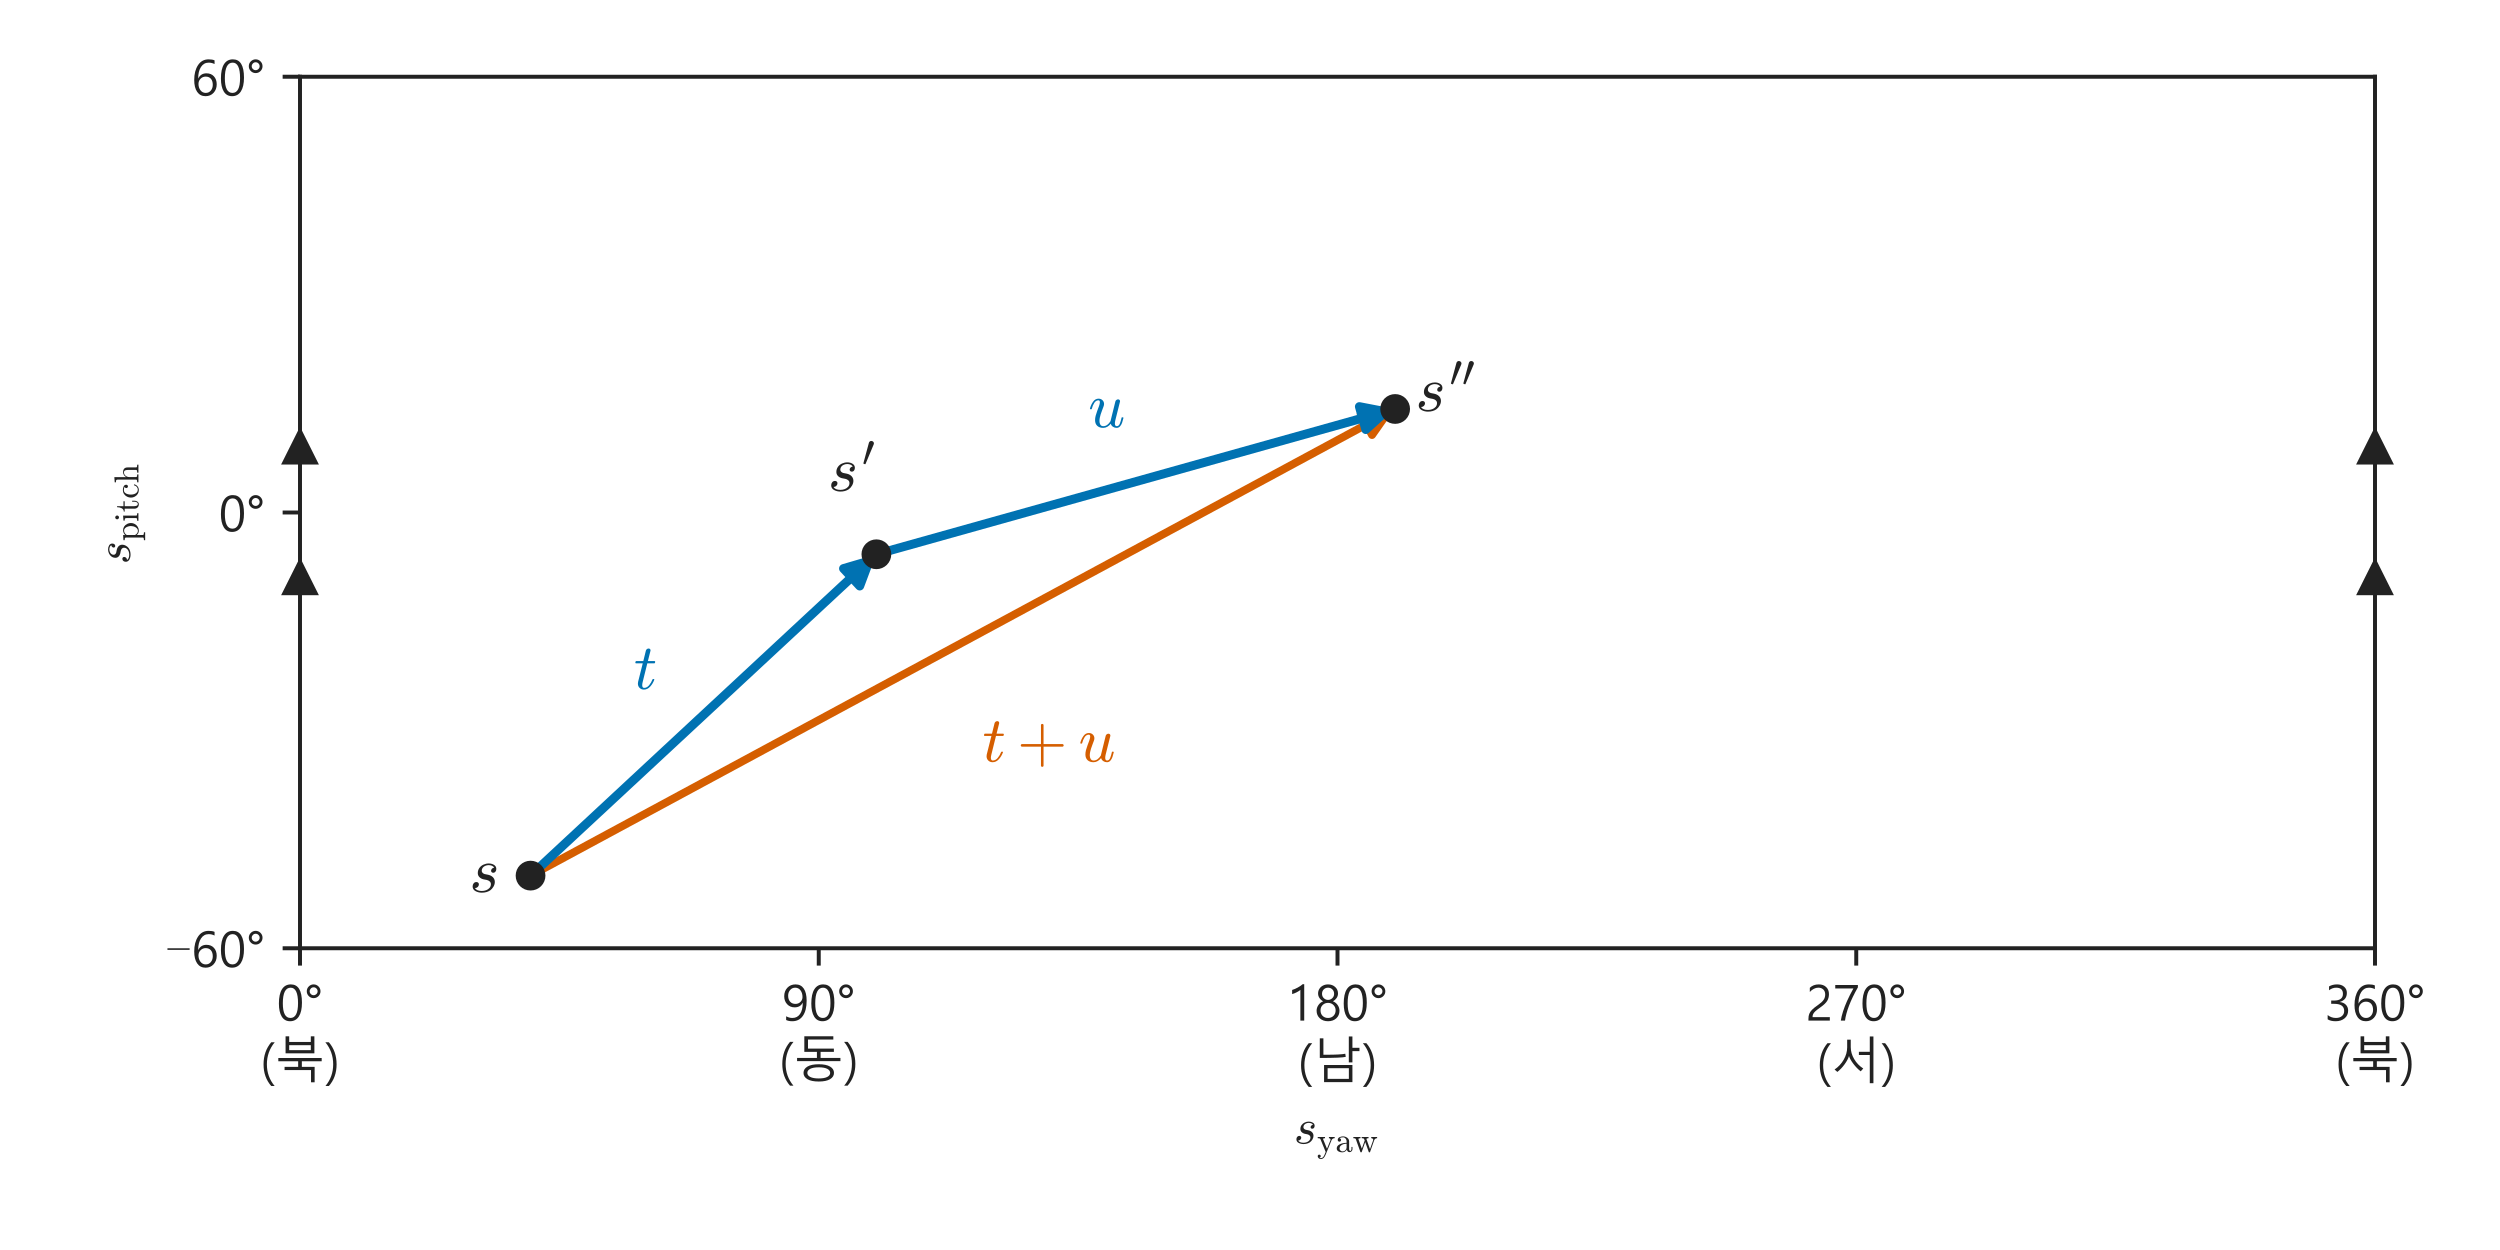
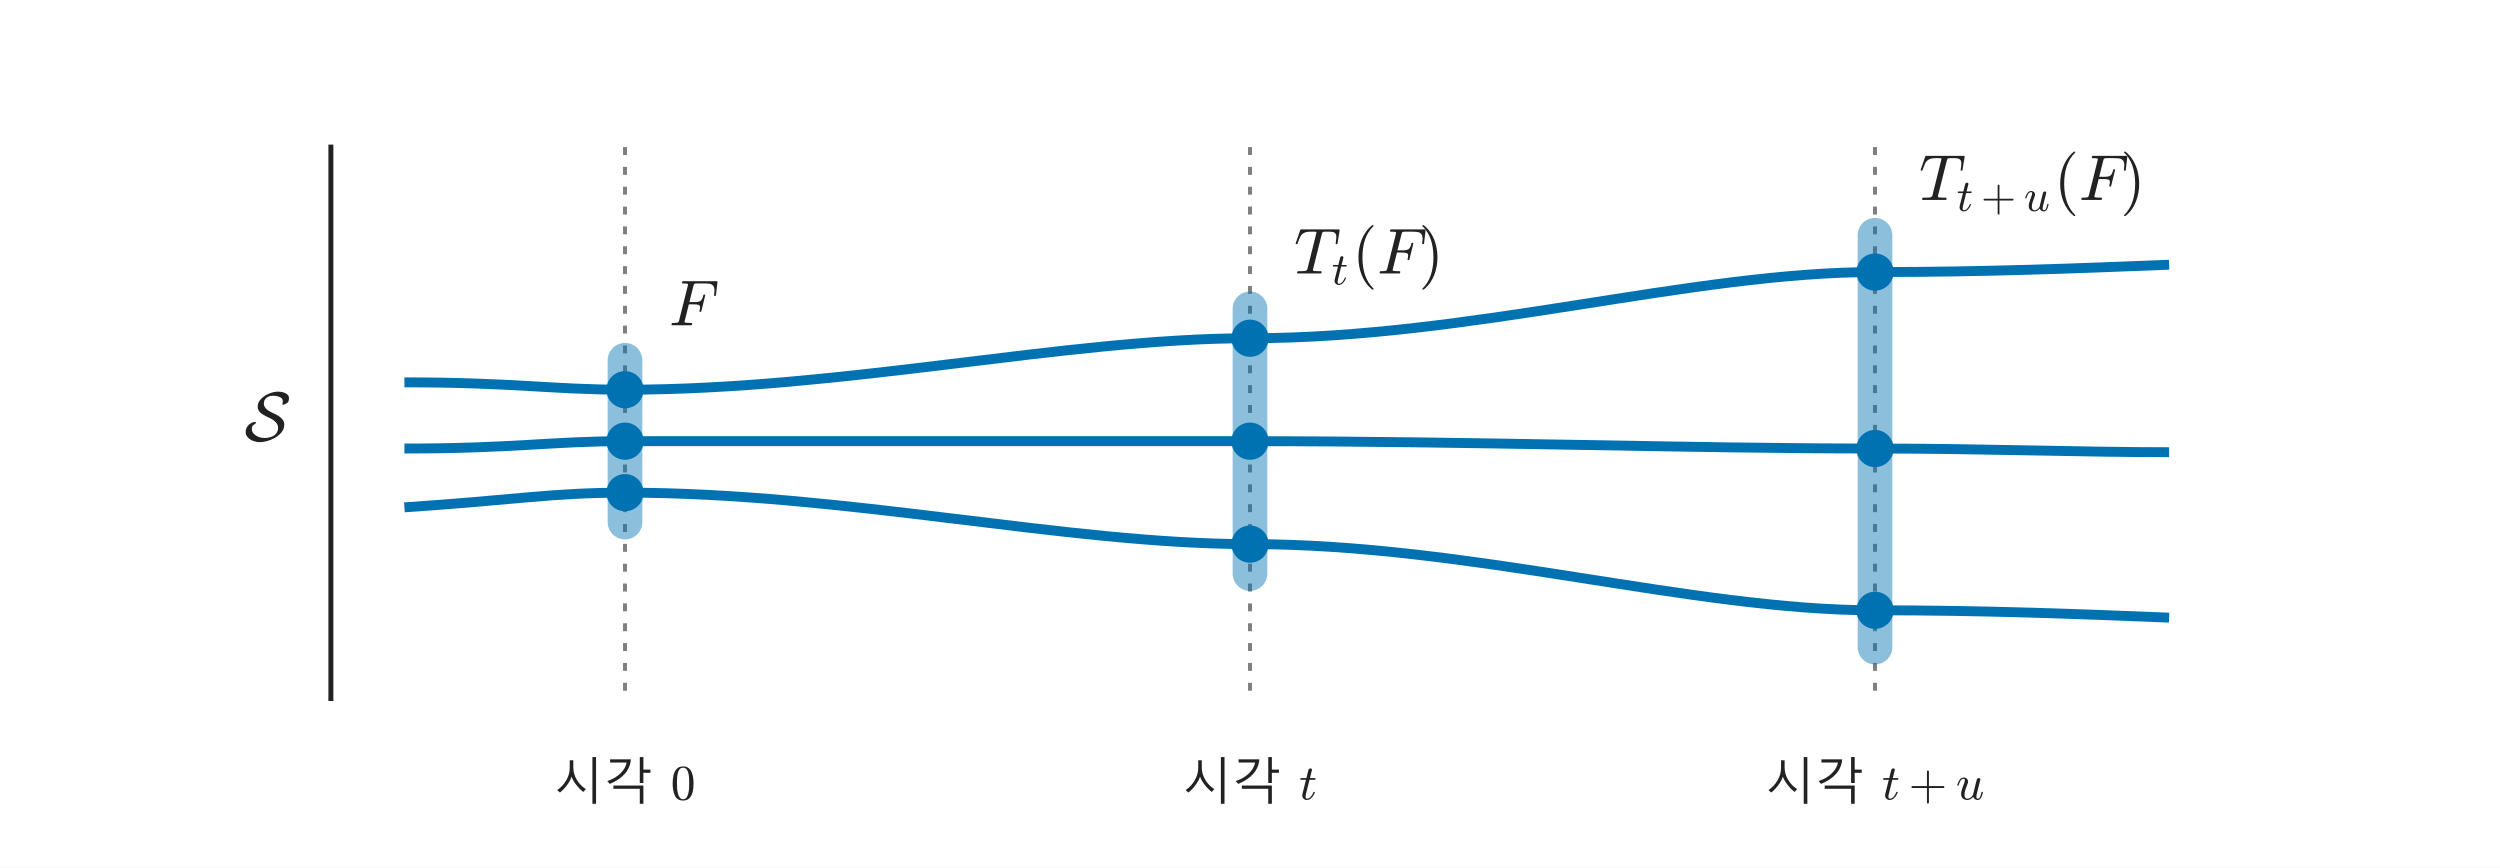
- <svg xmlns="http://www.w3.org/2000/svg" xmlns:xlink="http://www.w3.org/1999/xlink" width="504pt" height="252pt" viewBox="0 0 504 252" version="1.1">
+ <svg xmlns="http://www.w3.org/2000/svg" xmlns:xlink="http://www.w3.org/1999/xlink" width="504pt" height="174.918pt" viewBox="0 0 504 174.918" version="1.1">
  <defs>
    <style type="text/css">*{stroke-linejoin: round; stroke-linecap: butt}</style>
  </defs>
  <g id="figure_1">
    <g id="patch_1">
-       <path d="M 0 252  L 504 252  L 504 0  L 0 0  z " style="fill: #ffffff" />
+       <path d="M 0 174.918  L 504 174.918  L 504 0  L 0 0  z " style="fill: #ffffff" />
    </g>
    <g id="axes_1">
-       <g id="patch_2">
-         <path d="M 60.48 191.167  L 478.8 191.167  L 478.8 15.473  L 60.48 15.473  z " style="fill: #ffffff" />
+       <g id="line2d_1">
+         <path d="M 126 29.647  L 126 140.824  " clip-path="url(#pac37e7a772)" style="fill: none; stroke-dasharray: 1.6,2.4; stroke-dashoffset: 0; stroke: #7f7f7f; stroke-width: 0.8" />
      </g>
-       <g id="matplotlib.axis_1">
-         <g id="xtick_1">
-           <g id="line2d_1">
-             <defs>
-               <path id="md3320f91fa" d="M 0 0  L 0 3.5  " style="stroke: #222222; stroke-width: 0.8" />
-             </defs>
-             <g>
-               <use xlink:href="#md3320f91fa" x="60.48" y="191.167" style="fill: #222222; stroke: #222222; stroke-width: 0.8" />
-             </g>
-           </g>
-           <g id="text_1">
-             <g style="fill: #222222" transform="translate(55.7925 205.7594) scale(0.1 -0.1)">
-               <defs>
-                 <path id="MalgunGothic-30" d="M 278 2206  Q 278 3425 675 4050  Q 1072 4675 1819 4675  Q 3253 4675 3253 2319  Q 3253 1156 2854 539  Q 2456 -78 1716 -78  Q 1016 -78 647 520  Q 278 1119 278 2206  z M 784 2231  Q 784 344 1769 344  Q 2747 344 2747 2259  Q 2747 4250 1794 4250  Q 784 4250 784 2231  z " transform="scale(0.015625)" />
-                 <path id="MalgunGothic-b0" d="M 1234 4675  Q 1597 4675 1858 4415  Q 2119 4156 2119 3788  Q 2119 3422 1859 3162  Q 1600 2903 1234 2903  Q 872 2903 611 3161  Q 350 3419 350 3788  Q 350 4156 611 4415  Q 872 4675 1234 4675  z M 1234 3278  Q 1441 3278 1594 3428  Q 1747 3578 1747 3788  Q 1747 3997 1595 4148  Q 1444 4300 1234 4300  Q 1025 4300 875 4147  Q 725 3994 725 3788  Q 725 3578 875 3428  Q 1025 3278 1234 3278  z " transform="scale(0.015625)" />
-               </defs>
-               <use xlink:href="#MalgunGothic-30" />
-               <use xlink:href="#MalgunGothic-b0" transform="translate(55.07812 0)" />
-             </g>
-             <g style="fill: #222222" transform="translate(52.43312 217.3109) scale(0.1 -0.1)">
-               <defs>
-                 <path id="MalgunGothic-28" d="M 1438 -1044  Q 447 88 447 1753  Q 447 3431 1438 4600  L 1888 4600  Q 878 3372 878 1759  Q 878 153 1881 -1044  L 1438 -1044  z " transform="scale(0.015625)" />
-                 <path id="MalgunGothic-bd81" d="M 1338 3175  L 1338 5369  L 1806 5369  L 1806 4641  L 4594 4641  L 4594 5369  L 5056 5369  L 5056 3175  L 1338 3175  z M 4594 4225  L 1806 4225  L 1806 3584  L 4594 3584  L 4594 4225  z M 4622 -563  L 4622 1013  L 1209 1013  L 1209 1428  L 2963 1428  L 2963 2150  L 403 2150  L 403 2572  L 5997 2572  L 5997 2150  L 3438 2150  L 3438 1428  L 5088 1428  L 5088 -563  L 4622 -563  z " transform="scale(0.015625)" />
-                 <path id="MalgunGothic-29" d="M 81 -1044  Q 1081 150 1081 1759  Q 1081 3378 72 4600  L 525 4600  Q 1522 3431 1522 1753  Q 1522 88 525 -1044  L 81 -1044  z " transform="scale(0.015625)" />
-               </defs>
-               <use xlink:href="#MalgunGothic-28" />
-               <use xlink:href="#MalgunGothic-bd81" transform="translate(30.46875 0)" />
-               <use xlink:href="#MalgunGothic-29" transform="translate(130.4688 0)" />
-             </g>
-           </g>
-         </g>
-         <g id="xtick_2">
-           <g id="line2d_2">
-             <g>
-               <use xlink:href="#md3320f91fa" x="165.06" y="191.167" style="fill: #222222; stroke: #222222; stroke-width: 0.8" />
-             </g>
-           </g>
-           <g id="text_2">
-             <g style="fill: #222222" transform="translate(157.6186 205.7594) scale(0.1 -0.1)">
-               <defs>
-                 <path id="MalgunGothic-39" d="M 556 563  Q 941 344 1366 344  Q 1994 344 2347 855  Q 2700 1366 2700 2313  Q 2694 2306 2688 2313  Q 2388 1713 1653 1713  Q 1059 1713 682 2120  Q 306 2528 306 3144  Q 306 3806 711 4240  Q 1116 4675 1772 4675  Q 2466 4675 2833 4131  Q 3200 3588 3200 2578  Q 3200 1319 2717 620  Q 2234 -78 1344 -78  Q 881 -78 556 78  L 556 563  z M 813 3219  Q 813 2741 1063 2450  Q 1313 2159 1759 2159  Q 2147 2159 2406 2417  Q 2666 2675 2666 3047  Q 2666 3556 2411 3903  Q 2156 4250 1725 4250  Q 1322 4250 1067 3948  Q 813 3647 813 3219  z " transform="scale(0.015625)" />
-               </defs>
-               <use xlink:href="#MalgunGothic-39" />
-               <use xlink:href="#MalgunGothic-30" transform="translate(55.07812 0)" />
-               <use xlink:href="#MalgunGothic-b0" transform="translate(110.1562 0)" />
-             </g>
-             <g style="fill: #222222" transform="translate(157.0131 217.2341) scale(0.1 -0.1)">
-               <defs>
-                 <path id="MalgunGothic-b3d9" d="M 403 2119  L 403 2534  L 2963 2534  L 2963 3316  L 1338 3316  L 1338 5325  L 5081 5325  L 5081 4909  L 1813 4909  L 1813 3731  L 5153 3731  L 5153 3316  L 3438 3316  L 3438 2534  L 5997 2534  L 5997 2119  L 403 2119  z M 3200 -513  Q 2247 -513 1740 -211  Q 1234 91 1234 603  Q 1234 1116 1742 1416  Q 2250 1716 3200 1716  Q 4150 1716 4658 1416  Q 5166 1116 5166 603  Q 5166 91 4659 -211  Q 4153 -513 3200 -513  z M 3200 1319  Q 2478 1319 2103 1126  Q 1728 934 1728 603  Q 1728 272 2104 78  Q 2481 -116 3200 -116  Q 3919 -116 4295 78  Q 4672 272 4672 603  Q 4672 934 4295 1126  Q 3919 1319 3200 1319  z " transform="scale(0.015625)" />
-               </defs>
-               <use xlink:href="#MalgunGothic-28" />
-               <use xlink:href="#MalgunGothic-b3d9" transform="translate(30.46875 0)" />
-               <use xlink:href="#MalgunGothic-29" transform="translate(130.4688 0)" />
-             </g>
-           </g>
-         </g>
-         <g id="xtick_3">
-           <g id="line2d_3">
-             <g>
-               <use xlink:href="#md3320f91fa" x="269.64" y="191.167" style="fill: #222222; stroke: #222222; stroke-width: 0.8" />
-             </g>
-           </g>
-           <g id="text_3">
-             <g style="fill: #222222" transform="translate(259.4447 205.7594) scale(0.1 -0.1)">
-               <defs>
-                 <path id="MalgunGothic-31" d="M 2231 0  L 1734 0  L 1734 3972  Q 1591 3828 1266 3661  Q 941 3494 672 3428  L 672 3959  Q 1016 4056 1409 4275  Q 1803 4494 2031 4700  L 2231 4700  L 2231 0  z " transform="scale(0.015625)" />
-                 <path id="MalgunGothic-38" d="M 303 1281  Q 303 1669 539 2011  Q 775 2353 1153 2494  Q 856 2647 675 2915  Q 494 3184 494 3500  Q 494 3828 659 4098  Q 825 4369 1122 4522  Q 1419 4675 1778 4675  Q 2334 4675 2700 4342  Q 3066 4009 3066 3500  Q 3066 3181 2881 2914  Q 2697 2647 2413 2494  Q 2788 2350 3022 2009  Q 3256 1669 3256 1281  Q 3256 672 2843 297  Q 2431 -78 1778 -78  Q 1131 -78 717 301  Q 303 681 303 1281  z M 809 1328  Q 809 878 1081 611  Q 1353 344 1781 344  Q 2206 344 2482 619  Q 2759 894 2759 1328  Q 2759 1731 2482 2011  Q 2206 2291 1781 2291  Q 1372 2291 1090 2020  Q 809 1750 809 1328  z M 1003 3459  Q 1003 3125 1234 2900  Q 1466 2675 1781 2675  Q 2097 2675 2330 2900  Q 2563 3125 2563 3459  Q 2563 3803 2341 4026  Q 2119 4250 1781 4250  Q 1450 4250 1226 4029  Q 1003 3809 1003 3459  z " transform="scale(0.015625)" />
-               </defs>
-               <use xlink:href="#MalgunGothic-31" />
-               <use xlink:href="#MalgunGothic-38" transform="translate(55.07812 0)" />
-               <use xlink:href="#MalgunGothic-30" transform="translate(110.1562 0)" />
-               <use xlink:href="#MalgunGothic-b0" transform="translate(165.2344 0)" />
-             </g>
-             <g style="fill: #222222" transform="translate(261.5931 217.4928) scale(0.1 -0.1)">
-               <defs>
-                 <path id="MalgunGothic-b0a8" d="M 5125 3578  L 5125 2119  L 4659 2119  L 4659 5466  L 5125 5466  L 5125 4000  L 6034 4000  L 6034 3578  L 5125 3578  z M 4263 2834  Q 3741 2694 916 2694  L 916 5222  L 1381 5222  L 1381 3109  L 1794 3109  Q 3553 3109 4206 3238  L 4263 2834  z M 1466 -422  L 1466 1784  L 5125 1784  L 5125 -422  L 1466 -422  z M 4666 1369  L 1925 1369  L 1925 -6  L 4666 -6  L 4666 1369  z " transform="scale(0.015625)" />
-               </defs>
-               <use xlink:href="#MalgunGothic-28" />
-               <use xlink:href="#MalgunGothic-b0a8" transform="translate(30.46875 0)" />
-               <use xlink:href="#MalgunGothic-29" transform="translate(130.4688 0)" />
-             </g>
-           </g>
-         </g>
-         <g id="xtick_4">
-           <g id="line2d_4">
-             <g>
-               <use xlink:href="#md3320f91fa" x="374.22" y="191.167" style="fill: #222222; stroke: #222222; stroke-width: 0.8" />
-             </g>
-           </g>
-           <g id="text_4">
-             <g style="fill: #222222" transform="translate(364.0247 205.7594) scale(0.1 -0.1)">
-               <defs>
-                 <path id="MalgunGothic-32" d="M 2519 3372  Q 2519 3784 2275 4018  Q 2031 4253 1628 4253  Q 1341 4253 1053 4104  Q 766 3956 534 3697  L 534 4234  Q 981 4675 1691 4675  Q 2281 4675 2642 4334  Q 3003 3994 3003 3416  Q 3003 2919 2772 2545  Q 2541 2172 1984 1775  Q 1459 1406 1254 1215  Q 1050 1025 967 854  Q 884 684 884 450  L 3116 450  L 3116 0  L 356 0  L 356 225  Q 356 603 461 870  Q 566 1138 811 1392  Q 1056 1647 1597 2022  Q 2091 2363 2305 2670  Q 2519 2978 2519 3372  z " transform="scale(0.015625)" />
-                 <path id="MalgunGothic-37" d="M 3213 4297  Q 2478 3006 2064 1918  Q 1650 831 1550 0  L 1009 0  Q 1084 531 1290 1176  Q 1497 1822 1815 2537  Q 2134 3253 2631 4147  L 291 4147  L 291 4600  L 3213 4600  L 3213 4297  z " transform="scale(0.015625)" />
-               </defs>
-               <use xlink:href="#MalgunGothic-32" />
-               <use xlink:href="#MalgunGothic-37" transform="translate(55.07812 0)" />
-               <use xlink:href="#MalgunGothic-30" transform="translate(110.1562 0)" />
-               <use xlink:href="#MalgunGothic-b0" transform="translate(165.2344 0)" />
-             </g>
-             <g style="fill: #222222" transform="translate(366.1731 217.4928) scale(0.1 -0.1)">
-               <defs>
-                 <path id="MalgunGothic-c11c" d="M 4947 -563  L 4947 3072  L 3541 3072  L 3541 3488  L 4947 3488  L 4947 5466  L 5416 5466  L 5416 -563  L 4947 -563  z M 3775 966  Q 3269 1353 2826 1939  Q 2384 2525 2266 2950  Q 2122 2463 1694 1872  Q 1266 1281 763 891  L 403 1203  Q 1147 1703 1587 2479  Q 2028 3256 2028 4063  L 2028 5050  L 2491 5050  L 2491 4084  Q 2491 3303 2927 2556  Q 3363 1809 4103 1331  L 3775 966  z " transform="scale(0.015625)" />
-               </defs>
-               <use xlink:href="#MalgunGothic-28" />
-               <use xlink:href="#MalgunGothic-c11c" transform="translate(30.46875 0)" />
-               <use xlink:href="#MalgunGothic-29" transform="translate(130.4688 0)" />
-             </g>
-           </g>
-         </g>
-         <g id="xtick_5">
-           <g id="line2d_5">
-             <g>
-               <use xlink:href="#md3320f91fa" x="478.8" y="191.167" style="fill: #222222; stroke: #222222; stroke-width: 0.8" />
-             </g>
-           </g>
-           <g id="text_5">
-             <g style="fill: #222222" transform="translate(468.6047 205.7594) scale(0.1 -0.1)">
-               <defs>
-                 <path id="MalgunGothic-33" d="M 416 719  Q 891 344 1478 344  Q 1959 344 2254 587  Q 2550 831 2550 1247  Q 2550 2169 1253 2169  L 872 2169  L 872 2591  L 1234 2591  Q 2388 2591 2388 3453  Q 2388 4250 1509 4250  Q 1022 4250 594 3916  L 594 4413  Q 1031 4675 1634 4675  Q 2184 4675 2539 4372  Q 2894 4069 2894 3581  Q 2894 2678 1972 2409  L 1972 2400  Q 2469 2356 2764 2053  Q 3059 1750 3059 1300  Q 3059 672 2604 297  Q 2150 -78 1450 -78  Q 806 -78 416 169  L 416 719  z " transform="scale(0.015625)" />
-                 <path id="MalgunGothic-36" d="M 2981 4069  Q 2619 4250 2228 4250  Q 1591 4250 1228 3689  Q 866 3128 869 2213  L 884 2213  Q 1203 2872 1938 2872  Q 2547 2872 2903 2478  Q 3259 2084 3259 1450  Q 3259 797 2857 359  Q 2456 -78 1825 -78  Q 1116 -78 736 478  Q 356 1034 356 2019  Q 356 3181 847 3928  Q 1338 4675 2222 4675  Q 2700 4675 2981 4544  L 2981 4069  z M 906 1506  Q 906 1022 1165 683  Q 1425 344 1844 344  Q 2247 344 2498 645  Q 2750 947 2750 1388  Q 2750 1888 2509 2167  Q 2269 2447 1838 2447  Q 1444 2447 1175 2173  Q 906 1900 906 1506  z " transform="scale(0.015625)" />
-               </defs>
-               <use xlink:href="#MalgunGothic-33" />
-               <use xlink:href="#MalgunGothic-36" transform="translate(55.07812 0)" />
-               <use xlink:href="#MalgunGothic-30" transform="translate(110.1562 0)" />
-               <use xlink:href="#MalgunGothic-b0" transform="translate(165.2344 0)" />
-             </g>
-             <g style="fill: #222222" transform="translate(470.7531 217.3109) scale(0.1 -0.1)">
-               <use xlink:href="#MalgunGothic-28" />
-               <use xlink:href="#MalgunGothic-bd81" transform="translate(30.46875 0)" />
-               <use xlink:href="#MalgunGothic-29" transform="translate(130.4688 0)" />
-             </g>
-           </g>
-         </g>
-         <g id="text_6">
-           <g style="fill: #222222" transform="translate(260.84 230.6131) scale(0.1 -0.1)">
-             <defs>
-               <path id="Cmmi10-73" d="M 556 391  Q 728 97 1247 97  Q 1472 97 1675 173  Q 1878 250 2011 403  Q 2144 556 2144 775  Q 2144 941 2025 1047  Q 1906 1153 1734 1191  L 1388 1259  Q 1150 1319 997 1481  Q 844 1644 844 1875  Q 844 2159 998 2378  Q 1153 2597 1406 2712  Q 1659 2828 1931 2828  Q 2222 2828 2451 2689  Q 2681 2550 2681 2278  Q 2681 2131 2598 2018  Q 2516 1906 2369 1906  Q 2284 1906 2223 1961  Q 2163 2016 2163 2100  Q 2163 2175 2205 2245  Q 2247 2316 2317 2358  Q 2388 2400 2463 2400  Q 2406 2538 2251 2600  Q 2097 2663 1919 2663  Q 1756 2663 1593 2597  Q 1431 2531 1332 2404  Q 1234 2278 1234 2106  Q 1234 1991 1315 1903  Q 1397 1816 1516 1778  L 1888 1703  Q 2066 1666 2214 1570  Q 2363 1475 2448 1329  Q 2534 1184 2534 997  Q 2534 759 2401 528  Q 2269 297 2075 159  Q 1734 -72 1241 -72  Q 900 -72 615 84  Q 331 241 331 550  Q 331 725 432 854  Q 534 984 709 984  Q 813 984 883 921  Q 953 859 953 756  Q 953 609 843 500  Q 734 391 588 391  L 556 391  z " transform="scale(0.015625)" />
-               <path id="Cmr10-79" d="M 441 -1050  Q 563 -1147 709 -1147  Q 1113 -1147 1369 -538  L 1588 0  L 628 2350  Q 569 2469 447 2501  Q 325 2534 122 2534  L 122 2759  L 1466 2759  L 1466 2534  Q 1113 2534 1113 2381  Q 1113 2356 1119 2344  L 1831 594  L 2472 2169  Q 2491 2219 2491 2278  Q 2491 2356 2448 2414  Q 2406 2472 2339 2503  Q 2272 2534 2188 2534  L 2188 2759  L 3250 2759  L 3250 2534  Q 3053 2534 2904 2443  Q 2756 2353 2675 2175  L 1569 -538  Q 1481 -744 1364 -917  Q 1247 -1091 1078 -1202  Q 909 -1313 709 -1313  Q 475 -1313 298 -1158  Q 122 -1003 122 -775  Q 122 -656 203 -575  Q 284 -494 403 -494  Q 484 -494 548 -530  Q 613 -566 648 -628  Q 684 -691 684 -775  Q 684 -878 615 -959  Q 547 -1041 441 -1050  z " transform="scale(0.015625)" />
-               <path id="Cmr10-61" d="M 256 628  Q 256 1009 556 1248  Q 856 1488 1276 1586  Q 1697 1684 2075 1684  L 2075 1947  Q 2075 2131 1994 2304  Q 1913 2478 1759 2589  Q 1606 2700 1422 2700  Q 997 2700 775 2509  Q 897 2509 976 2417  Q 1056 2325 1056 2203  Q 1056 2075 965 1984  Q 875 1894 750 1894  Q 622 1894 531 1984  Q 441 2075 441 2203  Q 441 2541 747 2705  Q 1053 2869 1422 2869  Q 1681 2869 1943 2758  Q 2206 2647 2373 2440  Q 2541 2234 2541 1959  L 2541 519  Q 2541 394 2594 289  Q 2647 184 2759 184  Q 2866 184 2917 290  Q 2969 397 2969 519  L 2969 928  L 3156 928  L 3156 519  Q 3156 375 3081 245  Q 3006 116 2879 39  Q 2753 -38 2606 -38  Q 2419 -38 2283 107  Q 2147 253 2131 453  Q 2013 213 1781 70  Q 1550 -72 1288 -72  Q 1044 -72 808 0  Q 572 72 414 226  Q 256 381 256 628  z M 775 628  Q 775 403 940 250  Q 1106 97 1331 97  Q 1538 97 1706 200  Q 1875 303 1975 481  Q 2075 659 2075 856  L 2075 1522  Q 1784 1522 1479 1426  Q 1175 1331 975 1128  Q 775 925 775 628  z " transform="scale(0.015625)" />
-               <path id="Cmr10-77" d="M 1416 0  L 588 2328  Q 531 2469 425 2501  Q 319 2534 116 2534  L 116 2759  L 1434 2759  L 1434 2534  Q 1056 2534 1056 2375  Q 1059 2366 1061 2356  Q 1063 2347 1063 2328  L 1678 603  L 2209 2106  L 2125 2328  Q 2075 2469 1965 2501  Q 1856 2534 1656 2534  L 1656 2759  L 2919 2759  L 2919 2534  Q 2541 2534 2541 2375  Q 2541 2350 2547 2328  L 3188 525  L 3769 2156  Q 3781 2206 3781 2247  Q 3781 2381 3667 2457  Q 3553 2534 3413 2534  L 3413 2759  L 4500 2759  L 4500 2534  Q 4306 2534 4167 2432  Q 4028 2331 3963 2156  L 3200 0  Q 3178 -72 3103 -72  L 3053 -72  Q 2978 -72 2956 0  L 2309 1825  L 1663 0  Q 1631 -72 1563 -72  L 1516 -72  Q 1438 -72 1416 0  z " transform="scale(0.015625)" />
-             </defs>
-             <use xlink:href="#Cmmi10-73" transform="translate(0 0.8125)" />
-             <use xlink:href="#Cmr10-79" transform="translate(46.77734 -16.19375) scale(0.7)" />
-             <use xlink:href="#Cmr10-61" transform="translate(83.65723 -16.19375) scale(0.7)" />
-             <use xlink:href="#Cmr10-77" transform="translate(118.6572 -16.19375) scale(0.7)" />
-           </g>
+       <g id="line2d_2">
+         <path d="M 252 29.647  L 252 140.824  " clip-path="url(#pac37e7a772)" style="fill: none; stroke-dasharray: 1.6,2.4; stroke-dashoffset: 0; stroke: #7f7f7f; stroke-width: 0.8" />
+       </g>
+       <g id="line2d_3">
+         <path d="M 378 29.647  L 378 140.824  " clip-path="url(#pac37e7a772)" style="fill: none; stroke-dasharray: 1.6,2.4; stroke-dashoffset: 0; stroke: #7f7f7f; stroke-width: 0.8" />
+       </g>
+       <g id="line2d_4">
+         <path d="M 66.706 29.647  L 66.706 140.824  " clip-path="url(#pac37e7a772)" style="fill: none; stroke: #222222; stroke-linecap: square" />
+       </g>
+       <g id="line2d_5">
+         <path d="M 126 72.635  L 126 105.247  " clip-path="url(#pac37e7a772)" style="fill: none; stroke: #0072b2; stroke-opacity: 0.45; stroke-width: 7; stroke-linecap: round" />
+       </g>
+       <g id="line2d_6">
+         <path d="M 252 62.259  L 252 115.624  " clip-path="url(#pac37e7a772)" style="fill: none; stroke: #0072b2; stroke-opacity: 0.45; stroke-width: 7; stroke-linecap: round" />
+       </g>
+       <g id="line2d_7">
+         <path d="M 378 47.435  L 378 130.447  " clip-path="url(#pac37e7a772)" style="fill: none; stroke: #0072b2; stroke-opacity: 0.45; stroke-width: 7; stroke-linecap: round" />
+       </g>
+       <g id="text_1">
+         <g style="fill: #222222" transform="translate(111.7 161.2258) scale(0.1 -0.1)">
+           <defs>
+             <path id="MalgunGothic-c2dc" d="M 4947 -563  L 4947 5466  L 5416 5466  L 5416 -563  L 4947 -563  z M 3769 966  Q 3263 1353 2820 1939  Q 2378 2525 2259 2950  Q 2116 2463 1687 1872  Q 1259 1281 756 891  L 397 1203  Q 1141 1703 1581 2479  Q 2022 3256 2022 4063  L 2022 5050  L 2484 5050  L 2484 4084  Q 2484 3303 2920 2556  Q 3356 1809 4097 1331  L 3769 966  z " transform="scale(0.015625)" />
+             <path id="MalgunGothic-ac01" d="M 5125 3438  L 5125 2125  L 4659 2125  L 4659 5466  L 5125 5466  L 5125 3853  L 6034 3853  L 6034 3438  L 5125 3438  z M 3513 5178  Q 3344 3069 788 2003  L 459 2375  Q 1497 2703 2167 3365  Q 2838 4028 2963 4763  L 831 4763  L 831 5178  L 3513 5178  z M 4659 -563  L 4659 1369  L 1253 1369  L 1253 1791  L 5125 1791  L 5125 -563  L 4659 -563  z " transform="scale(0.015625)" />
+             <path id="MalgunGothic-20" transform="scale(0.015625)" />
+             <path id="Cmr10-30" d="M 1600 -141  Q 816 -141 533 504  Q 250 1150 250 2041  Q 250 2597 351 3087  Q 453 3578 754 3920  Q 1056 4263 1600 4263  Q 2022 4263 2290 4056  Q 2559 3850 2700 3523  Q 2841 3197 2892 2823  Q 2944 2450 2944 2041  Q 2944 1491 2842 1011  Q 2741 531 2444 195  Q 2147 -141 1600 -141  z M 1600 25  Q 1956 25 2131 390  Q 2306 756 2347 1200  Q 2388 1644 2388 2144  Q 2388 2625 2347 3031  Q 2306 3438 2132 3767  Q 1959 4097 1600 4097  Q 1238 4097 1063 3765  Q 888 3434 847 3029  Q 806 2625 806 2144  Q 806 1788 823 1472  Q 841 1156 916 820  Q 991 484 1158 254  Q 1325 25 1600 25  z " transform="scale(0.015625)" />
+           </defs>
+           <use xlink:href="#MalgunGothic-c2dc" transform="translate(0 0.59375)" />
+           <use xlink:href="#MalgunGothic-ac01" transform="translate(100 0.59375)" />
+           <use xlink:href="#MalgunGothic-20" transform="translate(200 0.59375)" />
+           <use xlink:href="#Cmr10-30" transform="translate(235.1562 0.59375)" />
        </g>
      </g>
-       <g id="matplotlib.axis_2">
-         <g id="ytick_1">
-           <g id="line2d_6">
-             <defs>
-               <path id="m1c9c9eac33" d="M 0 0  L -3.5 0  " style="stroke: #222222; stroke-width: 0.8" />
-             </defs>
-             <g>
-               <use xlink:href="#m1c9c9eac33" x="60.48" y="191.167" style="fill: #222222; stroke: #222222; stroke-width: 0.8" />
-             </g>
-           </g>
-           <g id="text_7">
-             <g style="fill: #222222" transform="translate(33.38781 194.9633) scale(0.1 -0.1)">
-               <defs>
-                 <path id="NotoSansKR-Thin-2212" d="M 237 2221  L 237 2426  L 3098 2426  L 3098 2221  L 237 2221  z " transform="scale(0.015625)" />
-               </defs>
-               <use xlink:href="#NotoSansKR-Thin-2212" />
-               <use xlink:href="#MalgunGothic-36" transform="translate(52.09999 0)" />
-               <use xlink:href="#MalgunGothic-30" transform="translate(107.1781 0)" />
-               <use xlink:href="#MalgunGothic-b0" transform="translate(162.2562 0)" />
-             </g>
-           </g>
-         </g>
-         <g id="ytick_2">
-           <g id="line2d_7">
-             <g>
-               <use xlink:href="#m1c9c9eac33" x="60.48" y="103.32" style="fill: #222222; stroke: #222222; stroke-width: 0.8" />
-             </g>
-           </g>
-           <g id="text_8">
-             <g style="fill: #222222" transform="translate(44.105 107.1161) scale(0.1 -0.1)">
-               <use xlink:href="#MalgunGothic-30" />
-               <use xlink:href="#MalgunGothic-b0" transform="translate(55.07812 0)" />
-             </g>
-           </g>
-         </g>
-         <g id="ytick_3">
-           <g id="line2d_8">
-             <g>
-               <use xlink:href="#m1c9c9eac33" x="60.48" y="15.473" style="fill: #222222; stroke: #222222; stroke-width: 0.8" />
-             </g>
-           </g>
-           <g id="text_9">
-             <g style="fill: #222222" transform="translate(38.59719 19.26889) scale(0.1 -0.1)">
-               <use xlink:href="#MalgunGothic-36" />
-               <use xlink:href="#MalgunGothic-30" transform="translate(55.07812 0)" />
-               <use xlink:href="#MalgunGothic-b0" transform="translate(110.1562 0)" />
-             </g>
-           </g>
-         </g>
-         <g id="text_10">
-           <g style="fill: #222222" transform="translate(26.28781 113.77) rotate(-90) scale(0.1 -0.1)">
-             <defs>
-               <path id="Cmr10-70" d="M 166 -1241  L 166 -1019  Q 384 -1019 525 -981  Q 666 -944 666 -813  L 666 2272  Q 666 2447 541 2490  Q 416 2534 166 2534  L 166 2759  L 1113 2828  L 1113 2431  Q 1288 2625 1520 2726  Q 1753 2828 2016 2828  Q 2394 2828 2697 2623  Q 3000 2419 3170 2086  Q 3341 1753 3341 1381  Q 3341 994 3152 659  Q 2963 325 2636 126  Q 2309 -72 1919 -72  Q 1453 -72 1131 306  L 1131 -813  Q 1131 -944 1273 -981  Q 1416 -1019 1631 -1019  L 1631 -1241  L 166 -1241  z M 1131 622  Q 1244 394 1444 245  Q 1644 97 1881 97  Q 2103 97 2273 215  Q 2444 334 2559 534  Q 2675 734 2729 954  Q 2784 1175 2784 1381  Q 2784 1638 2692 1936  Q 2600 2234 2411 2439  Q 2222 2644 1953 2644  Q 1694 2644 1476 2511  Q 1259 2378 1131 2150  L 1131 622  z " transform="scale(0.015625)" />
-               <path id="Cmr10-69" d="M 197 0  L 197 225  Q 416 225 556 259  Q 697 294 697 428  L 697 2175  Q 697 2422 601 2478  Q 506 2534 225 2534  L 225 2759  L 1147 2828  L 1147 428  Q 1147 294 1269 259  Q 1391 225 1594 225  L 1594 0  L 197 0  z M 469 3928  Q 469 4069 575 4175  Q 681 4281 819 4281  Q 909 4281 993 4234  Q 1078 4188 1125 4103  Q 1172 4019 1172 3928  Q 1172 3791 1065 3684  Q 959 3578 819 3578  Q 681 3578 575 3684  Q 469 3791 469 3928  z " transform="scale(0.015625)" />
-               <path id="Cmr10-74" d="M 653 769  L 653 2534  L 122 2534  L 122 2700  Q 541 2700 737 3090  Q 934 3481 934 3938  L 1119 3938  L 1119 2759  L 2022 2759  L 2022 2534  L 1119 2534  L 1119 781  Q 1119 516 1208 316  Q 1297 116 1528 116  Q 1747 116 1844 327  Q 1941 538 1941 781  L 1941 1159  L 2125 1159  L 2125 769  Q 2125 569 2051 373  Q 1978 178 1834 53  Q 1691 -72 1484 -72  Q 1100 -72 876 158  Q 653 388 653 769  z " transform="scale(0.015625)" />
-               <path id="Cmr10-63" d="M 1594 -72  Q 1206 -72 890 129  Q 575 331 394 667  Q 213 1003 213 1381  Q 213 1759 392 2106  Q 572 2453 889 2661  Q 1206 2869 1594 2869  Q 1969 2869 2276 2722  Q 2584 2575 2584 2241  Q 2584 2116 2495 2023  Q 2406 1931 2278 1931  Q 2150 1931 2061 2023  Q 1972 2116 1972 2241  Q 1972 2353 2044 2436  Q 2116 2519 2222 2541  Q 2000 2681 1600 2681  Q 1294 2681 1106 2478  Q 919 2275 844 1975  Q 769 1675 769 1381  Q 769 1072 861 783  Q 953 494 1158 305  Q 1363 116 1672 116  Q 1975 116 2187 302  Q 2400 488 2478 788  Q 2478 825 2528 825  L 2606 825  Q 2625 825 2640 808  Q 2656 791 2656 769  L 2656 750  Q 2559 372 2271 150  Q 1984 -72 1594 -72  z " transform="scale(0.015625)" />
-               <path id="Cmr10-68" d="M 191 0  L 191 225  Q 409 225 550 259  Q 691 294 691 428  L 691 3788  Q 691 3959 639 4036  Q 588 4113 491 4130  Q 394 4147 191 4147  L 191 4372  L 1141 4441  L 1141 2241  Q 1275 2506 1515 2667  Q 1756 2828 2047 2828  Q 2491 2828 2714 2615  Q 2938 2403 2938 1966  L 2938 428  Q 2938 294 3078 259  Q 3219 225 3438 225  L 3438 0  L 1972 0  L 1972 225  Q 2191 225 2331 259  Q 2472 294 2472 428  L 2472 1947  Q 2472 2259 2381 2461  Q 2291 2663 2009 2663  Q 1638 2663 1398 2366  Q 1159 2069 1159 1691  L 1159 428  Q 1159 294 1300 259  Q 1441 225 1656 225  L 1656 0  L 191 0  z " transform="scale(0.015625)" />
-             </defs>
-             <use xlink:href="#Cmmi10-73" transform="translate(0 0.8125)" />
-             <use xlink:href="#Cmr10-70" transform="translate(46.77734 -16.19375) scale(0.7)" />
-             <use xlink:href="#Cmr10-69" transform="translate(85.63965 -16.19375) scale(0.7)" />
-             <use xlink:href="#Cmr10-74" transform="translate(105.0195 -16.19375) scale(0.7)" />
-             <use xlink:href="#Cmr10-63" transform="translate(132.1924 -16.19375) scale(0.7)" />
-             <use xlink:href="#Cmr10-68" transform="translate(163.2617 -16.19375) scale(0.7)" />
-           </g>
-         </g>
-       </g>
-       <g id="patch_3">
-         <path d="M 60.48 191.167  L 60.48 15.473  " style="fill: none; stroke: #222222; stroke-width: 0.8; stroke-linejoin: miter; stroke-linecap: square" />
-       </g>
-       <g id="patch_4">
-         <path d="M 478.8 191.167  L 478.8 15.473  " style="fill: none; stroke: #222222; stroke-width: 0.8; stroke-linejoin: miter; stroke-linecap: square" />
-       </g>
-       <g id="patch_5">
-         <path d="M 60.48 191.167  L 478.8 191.167  " style="fill: none; stroke: #222222; stroke-width: 0.8; stroke-linejoin: miter; stroke-linecap: square" />
-       </g>
-       <g id="patch_6">
-         <path d="M 60.48 15.473  L 478.8 15.473  " style="fill: none; stroke: #222222; stroke-width: 0.8; stroke-linejoin: miter; stroke-linecap: square" />
-       </g>
-       <g id="patch_7">
-         <path d="M 106.96 176.526  Q 194.11 129.488 279.686 83.3  " clip-path="url(#p42d59c4be5)" style="fill: none; stroke: #d55e00; stroke-width: 1.6; stroke-linecap: round" />
-         <path d="M 274.322 83.468  L 279.686 83.3  L 276.602 87.692  z " clip-path="url(#p42d59c4be5)" style="fill: #d55e00; stroke: #d55e00; stroke-width: 1.6; stroke-linecap: round" />
-       </g>
-       <g id="text_11">
-         <g style="fill: #222222" transform="translate(94.609 179.9243) scale(0.13 -0.13)">
-           <use xlink:href="#Cmmi10-73" transform="translate(0 0.8125)" />
-         </g>
-       </g>
-       <g id="text_12">
-         <g style="fill: #222222" transform="translate(166.897 99.03394) scale(0.13 -0.13)">
-           <defs>
-             <path id="Cmsy10-30" d="M 225 347  Q 184 359 184 409  L 966 3316  Q 1003 3434 1093 3506  Q 1184 3578 1300 3578  Q 1450 3578 1564 3479  Q 1678 3381 1678 3231  Q 1678 3166 1644 3084  L 488 319  Q 466 275 428 275  Q 394 275 320 306  Q 247 338 225 347  z " transform="scale(0.015625)" />
-           </defs>
-           <use xlink:href="#Cmmi10-73" transform="translate(0 0.601562)" />
-           <use xlink:href="#Cmsy10-30" transform="translate(53.08062 38.86563) scale(0.7)" />
-         </g>
-       </g>
-       <g id="text_13">
-         <g style="fill: #222222" transform="translate(285.348 82.9204) scale(0.13 -0.13)">
-           <use xlink:href="#Cmmi10-73" transform="translate(0 0.601562)" />
-           <use xlink:href="#Cmsy10-30" transform="translate(53.08062 38.86563) scale(0.7)" />
-           <use xlink:href="#Cmsy10-30" transform="translate(72.32379 38.86563) scale(0.7)" />
-         </g>
-       </g>
-       <g id="text_14">
-         <g style="fill: #0072b2" transform="translate(127.795 138.9289) scale(0.13 -0.13)">
+       <g id="text_2">
+         <g style="fill: #222222" transform="translate(238.4 161.2258) scale(0.1 -0.1)">
          <defs>
            <path id="Cmmi10-74" d="M 397 519  Q 397 613 416 697  L 878 2534  L 206 2534  Q 141 2534 141 2619  Q 166 2759 225 2759  L 934 2759  L 1191 3803  Q 1216 3888 1291 3947  Q 1366 4006 1459 4006  Q 1541 4006 1595 3957  Q 1650 3909 1650 3828  Q 1650 3809 1648 3798  Q 1647 3788 1644 3775  L 1388 2759  L 2047 2759  Q 2113 2759 2113 2675  Q 2109 2659 2100 2621  Q 2091 2584 2075 2559  Q 2059 2534 2028 2534  L 1331 2534  L 872 684  Q 825 503 825 372  Q 825 97 1013 97  Q 1294 97 1511 361  Q 1728 625 1844 941  Q 1869 978 1894 978  L 1972 978  Q 1997 978 2012 961  Q 2028 944 2028 922  Q 2028 909 2022 903  Q 1881 516 1612 222  Q 1344 -72 997 -72  Q 744 -72 570 93  Q 397 259 397 519  z " transform="scale(0.015625)" />
          </defs>
-           <use xlink:href="#Cmmi10-74" transform="translate(0 0.40625)" />
+           <use xlink:href="#MalgunGothic-c2dc" transform="translate(0 0.59375)" />
+           <use xlink:href="#MalgunGothic-ac01" transform="translate(100 0.59375)" />
+           <use xlink:href="#MalgunGothic-20" transform="translate(200 0.59375)" />
+           <use xlink:href="#Cmmi10-74" transform="translate(235.1562 0.59375)" />
        </g>
      </g>
-       <g id="text_15">
-         <g style="fill: #0072b2" transform="translate(219.39 86.2206) scale(0.13 -0.13)">
+       <g id="text_3">
+         <g style="fill: #222222" transform="translate(355.9 161.2258) scale(0.1 -0.1)">
          <defs>
+             <path id="Cmr10-2b" d="M 481 1472  Q 428 1472 393 1512  Q 359 1553 359 1600  Q 359 1647 393 1687  Q 428 1728 481 1728  L 2363 1728  L 2363 3616  Q 2363 3666 2400 3698  Q 2438 3731 2491 3731  Q 2538 3731 2578 3698  Q 2619 3666 2619 3616  L 2619 1728  L 4500 1728  Q 4547 1728 4581 1687  Q 4616 1647 4616 1600  Q 4616 1553 4581 1512  Q 4547 1472 4500 1472  L 2619 1472  L 2619 -416  Q 2619 -466 2578 -498  Q 2538 -531 2491 -531  Q 2438 -531 2400 -498  Q 2363 -466 2363 -416  L 2363 1472  L 481 1472  z " transform="scale(0.015625)" />
            <path id="Cmmi10-75" d="M 678 697  Q 678 906 734 1126  Q 791 1347 892 1617  Q 994 1888 1069 2088  Q 1153 2322 1153 2472  Q 1153 2663 1013 2663  Q 759 2663 595 2402  Q 431 2141 353 1819  Q 341 1778 300 1778  L 225 1778  Q 172 1778 172 1838  L 172 1856  Q 275 2238 487 2533  Q 700 2828 1025 2828  Q 1253 2828 1411 2678  Q 1569 2528 1569 2297  Q 1569 2178 1516 2047  Q 1488 1969 1388 1706  Q 1288 1444 1234 1272  Q 1181 1100 1147 934  Q 1113 769 1113 603  Q 1113 391 1203 244  Q 1294 97 1497 97  Q 1906 97 2216 603  Q 2222 628 2226 651  Q 2231 675 2234 697  L 2694 2553  Q 2716 2638 2794 2698  Q 2872 2759 2963 2759  Q 3041 2759 3098 2709  Q 3156 2659 3156 2578  Q 3156 2541 3150 2528  L 2688 684  Q 2644 494 2644 372  Q 2644 97 2828 97  Q 3034 97 3136 351  Q 3238 606 3309 941  Q 3322 978 3359 978  L 3438 978  Q 3463 978 3478 956  Q 3494 934 3494 916  Q 3425 641 3361 444  Q 3297 247 3159 87  Q 3022 -72 2816 -72  Q 2613 -72 2452 39  Q 2291 150 2234 341  Q 2088 153 1894 40  Q 1700 -72 1484 -72  Q 1116 -72 897 129  Q 678 331 678 697  z " transform="scale(0.015625)" />
          </defs>
-           <use xlink:href="#Cmmi10-75" transform="translate(0 0.8125)" />
+           <use xlink:href="#MalgunGothic-c2dc" transform="translate(0 0.59375)" />
+           <use xlink:href="#MalgunGothic-ac01" transform="translate(100 0.59375)" />
+           <use xlink:href="#MalgunGothic-20" transform="translate(200 0.59375)" />
+           <use xlink:href="#Cmmi10-74" transform="translate(235.1562 0.59375)" />
+           <use xlink:href="#Cmr10-2b" transform="translate(288.7988 0.59375)" />
+           <use xlink:href="#Cmmi10-75" transform="translate(384.043 0.59375)" />
        </g>
      </g>
-       <g id="text_16">
-         <g style="fill: #d55e00" transform="translate(198.085 153.5701) scale(0.13 -0.13)">
+       <g id="patch_2">
+         <path d="M 81.529 77.082  C 103.765 77.082 111.176 78.565 126 78.565  C 170.471 78.565 214.941 68.188 252 68.188  C 296.471 68.188 340.941 54.847 378 54.847  C 400.235 54.847 418.765 54.106 437.294 53.365  " clip-path="url(#pac37e7a772)" style="fill: none; stroke: #0072b2; stroke-width: 2; stroke-linejoin: miter" />
+       </g>
+       <g id="patch_3">
+         <path d="M 81.529 90.424  C 103.765 90.424 111.176 88.941 126 88.941  C 170.471 88.941 214.941 88.941 252 88.941  C 296.471 88.941 340.941 90.424 378 90.424  C 400.235 90.424 418.765 91.165 437.294 91.165  " clip-path="url(#pac37e7a772)" style="fill: none; stroke: #0072b2; stroke-width: 2; stroke-linejoin: miter" />
+       </g>
+       <g id="patch_4">
+         <path d="M 81.529 102.282  C 103.765 100.8 111.176 99.318 126 99.318  C 170.471 99.318 214.941 109.694 252 109.694  C 296.471 109.694 340.941 123.035 378 123.035  C 400.235 123.035 418.765 123.776 437.294 124.518  " clip-path="url(#pac37e7a772)" style="fill: none; stroke: #0072b2; stroke-width: 2; stroke-linejoin: miter" />
+       </g>
+       <g id="text_4">
+         <g style="fill: #222222" transform="translate(49.27177 88.89498) scale(0.14 -0.14)">
          <defs>
-             <path id="Cmr10-2b" d="M 481 1472  Q 428 1472 393 1512  Q 359 1553 359 1600  Q 359 1647 393 1687  Q 428 1728 481 1728  L 2363 1728  L 2363 3616  Q 2363 3666 2400 3698  Q 2438 3731 2491 3731  Q 2538 3731 2578 3698  Q 2619 3666 2619 3616  L 2619 1728  L 4500 1728  Q 4547 1728 4581 1687  Q 4616 1647 4616 1600  Q 4616 1553 4581 1512  Q 4547 1472 4500 1472  L 2619 1472  L 2619 -416  Q 2619 -466 2578 -498  Q 2538 -531 2491 -531  Q 2438 -531 2400 -498  Q 2363 -466 2363 -416  L 2363 1472  L 481 1472  z " transform="scale(0.015625)" />
+             <path id="Cmsy10-53" d="M 116 794  Q 116 1163 397 1453  Q 519 1566 678 1644  Q 838 1722 984 1722  L 1025 1722  Q 1069 1700 1069 1672  Q 1069 1638 1047 1608  Q 1025 1578 1003 1559  Q 981 1541 934 1503  Q 894 1472 845 1445  Q 797 1419 778 1401  Q 759 1384 738 1338  Q 684 1206 684 1069  Q 684 816 867 627  Q 1050 438 1320 338  Q 1591 238 1844 238  Q 2169 238 2455 338  Q 2741 438 2922 647  Q 3103 856 3103 1184  Q 3103 1384 3008 1543  Q 2913 1703 2750 1828  Q 2588 1953 2431 2033  Q 2275 2113 2059 2209  Q 1688 2381 1455 2598  Q 1222 2816 1222 3128  Q 1222 3513 1525 3831  Q 1828 4150 2272 4331  Q 2716 4513 3072 4513  L 3109 4513  Q 3325 4513 3558 4455  Q 3791 4397 3950 4259  Q 4109 4122 4109 3897  Q 4109 3628 3975 3494  Q 3750 3325 3578 3309  L 3541 3309  Q 3494 3331 3494 3366  Q 3506 3422 3514 3447  Q 3522 3472 3531 3522  Q 3541 3572 3541 3616  Q 3541 3897 3258 4015  Q 2975 4134 2644 4134  Q 2278 4134 2034 3943  Q 1791 3753 1791 3413  Q 1791 2931 2541 2584  Q 2853 2447 3093 2308  Q 3334 2169 3504 1959  Q 3675 1750 3675 1466  Q 3675 1003 3306 634  Q 2938 266 2400 62  Q 1863 -141 1416 -141  L 1381 -141  Q 1113 -141 813 -28  Q 513 84 314 296  Q 116 509 116 794  z " transform="scale(0.015625)" />
          </defs>
-           <use xlink:href="#Cmmi10-74" transform="translate(0 0.40625)" />
-           <use xlink:href="#Cmr10-2b" transform="translate(53.64258 0.40625)" />
-           <use xlink:href="#Cmmi10-75" transform="translate(148.8867 0.40625)" />
+           <use xlink:href="#Cmsy10-53" transform="translate(0 0.484375)" />
        </g>
      </g>
-       <g id="patch_8">
-         <path d="M 106.96 176.526  Q 141.82 144.133 175.206 113.111  " clip-path="url(#p42d59c4be5)" style="fill: none; stroke: #0072b2; stroke-width: 1.8; stroke-linecap: round" />
-         <path d="M 170.056 114.62  L 175.206 113.111  L 173.323 118.136  z " clip-path="url(#p42d59c4be5)" style="fill: #0072b2; stroke: #0072b2; stroke-width: 1.8; stroke-linecap: round" />
+       <g id="text_5">
+         <g style="fill: #222222" transform="translate(134.8941 65.65711) scale(0.13 -0.13)">
+           <defs>
+             <path id="Cmmi10-46" d="M 300 0  Q 238 0 238 84  Q 241 100 250 139  Q 259 178 276 201  Q 294 225 319 225  Q 709 225 863 269  Q 947 297 984 441  L 1863 3956  Q 1875 4019 1875 4044  Q 1875 4113 1797 4122  Q 1678 4147 1338 4147  Q 1275 4147 1275 4231  Q 1278 4247 1287 4286  Q 1297 4325 1314 4348  Q 1331 4372 1356 4372  L 4738 4372  Q 4800 4372 4800 4288  L 4647 2963  Q 4647 2944 4625 2925  Q 4603 2906 4581 2906  L 4525 2906  Q 4459 2906 4459 2988  Q 4500 3278 4500 3463  Q 4500 3781 4362 3931  Q 4225 4081 4015 4114  Q 3806 4147 3438 4147  L 2753 4147  Q 2578 4147 2522 4117  Q 2466 4088 2419 3928  L 2009 2297  L 2491 2297  Q 2728 2297 2875 2322  Q 3022 2347 3119 2419  Q 3216 2491 3280 2627  Q 3344 2763 3397 2988  Q 3416 3047 3463 3047  L 3519 3047  Q 3584 3047 3584 2963  L 3194 1381  Q 3166 1325 3128 1325  L 3072 1325  Q 3009 1325 3009 1409  Q 3025 1475 3034 1519  Q 3044 1563 3058 1645  Q 3072 1728 3072 1791  Q 3072 1975 2909 2025  Q 2747 2075 2484 2075  L 1959 2075  L 1544 416  Q 1528 353 1528 353  Q 1528 278 1575 269  Q 1741 225 2228 225  Q 2291 225 2291 141  Q 2269 50 2256 25  Q 2244 0 2181 0  L 300 0  z " transform="scale(0.015625)" />
+           </defs>
+           <use xlink:href="#Cmmi10-46" transform="translate(0 0.6875)" />
+         </g>
      </g>
-       <g id="patch_9">
-         <path d="M 176.68 111.741  Q 228.97 97.096 279.322 82.993  " clip-path="url(#p42d59c4be5)" style="fill: none; stroke: #0072b2; stroke-width: 1.8; stroke-linecap: round" />
-         <path d="M 274.053 81.977  L 279.322 82.993  L 275.347 86.599  z " clip-path="url(#p42d59c4be5)" style="fill: #0072b2; stroke: #0072b2; stroke-width: 1.8; stroke-linecap: round" />
+       <g id="text_6">
+         <g style="fill: #222222" transform="translate(260.8941 55.13235) scale(0.13 -0.13)">
+           <defs>
+             <path id="Cmmi10-54" d="M 294 84  Q 297 100 308 140  Q 319 181 336 203  Q 353 225 384 225  Q 934 225 1113 256  Q 1284 300 1319 441  L 2194 3956  Q 2222 4034 2222 4097  Q 2222 4147 1997 4147  L 1625 4147  Q 1197 4147 964 4015  Q 731 3884 622 3668  Q 513 3453 341 2963  Q 319 2906 275 2906  L 219 2906  Q 153 2906 153 2988  L 609 4313  Q 622 4372 672 4372  L 4453 4372  Q 4519 4372 4519 4288  L 4306 2963  Q 4306 2944 4284 2925  Q 4263 2906 4244 2906  L 4184 2906  Q 4122 2906 4122 2988  Q 4191 3441 4191 3628  Q 4191 3853 4097 3968  Q 4003 4084 3853 4115  Q 3703 4147 3463 4147  L 3084 4147  Q 2913 4147 2853 4115  Q 2794 4084 2753 3928  L 1875 416  Q 1872 403 1870 390  Q 1869 378 1863 359  Q 1863 278 1959 256  Q 2125 225 2669 225  Q 2731 225 2731 141  Q 2709 50 2696 25  Q 2684 0 2625 0  L 359 0  Q 294 0 294 84  z " transform="scale(0.015625)" />
+             <path id="Cmr10-28" d="M 1984 -1588  Q 1628 -1306 1370 -942  Q 1113 -578 948 -165  Q 784 247 703 697  Q 622 1147 622 1600  Q 622 2059 703 2509  Q 784 2959 951 3375  Q 1119 3791 1378 4153  Q 1638 4516 1984 4788  Q 1984 4800 2016 4800  L 2075 4800  Q 2094 4800 2109 4783  Q 2125 4766 2125 4744  Q 2125 4716 2113 4703  Q 1800 4397 1592 4047  Q 1384 3697 1257 3301  Q 1131 2906 1075 2482  Q 1019 2059 1019 1600  Q 1019 -434 2106 -1491  Q 2125 -1509 2125 -1544  Q 2125 -1559 2108 -1579  Q 2091 -1600 2075 -1600  L 2016 -1600  Q 1984 -1600 1984 -1588  z " transform="scale(0.015625)" />
+             <path id="Cmr10-29" d="M 416 -1600  Q 359 -1600 359 -1544  Q 359 -1516 372 -1503  Q 1466 -434 1466 1600  Q 1466 3634 384 4691  Q 359 4706 359 4744  Q 359 4766 376 4783  Q 394 4800 416 4800  L 475 4800  Q 494 4800 506 4788  Q 966 4425 1272 3906  Q 1578 3388 1720 2800  Q 1863 2213 1863 1600  Q 1863 1147 1786 708  Q 1709 269 1542 -157  Q 1375 -584 1119 -945  Q 863 -1306 506 -1588  Q 494 -1600 475 -1600  L 416 -1600  z " transform="scale(0.015625)" />
+           </defs>
+           <use xlink:href="#Cmmi10-54" />
+           <use xlink:href="#Cmmi10-74" transform="translate(58.39844 -17.00625) scale(0.7)" />
+           <use xlink:href="#Cmr10-28" transform="translate(90.03457 0)" />
+           <use xlink:href="#Cmmi10-46" transform="translate(128.8529 0)" />
+           <use xlink:href="#Cmr10-29" transform="translate(193.1596 0)" />
+         </g>
+       </g>
+       <g id="text_7">
+         <g style="fill: #222222" transform="translate(386.8941 40.30882) scale(0.13 -0.13)">
+           <use xlink:href="#Cmmi10-54" />
+           <use xlink:href="#Cmmi10-74" transform="translate(58.39844 -17.00625) scale(0.7)" />
+           <use xlink:href="#Cmr10-2b" transform="translate(95.94824 -17.00625) scale(0.7)" />
+           <use xlink:href="#Cmmi10-75" transform="translate(162.6191 -17.00625) scale(0.7)" />
+           <use xlink:href="#Cmr10-28" transform="translate(209.0209 0)" />
+           <use xlink:href="#Cmmi10-46" transform="translate(247.8393 0)" />
+           <use xlink:href="#Cmr10-29" transform="translate(312.1459 0)" />
+         </g>
+       </g>
+       <g id="line2d_8">
+         <defs>
+           <path id="maf4f571ca9" d="M 0 3.25  C 0.862 3.25 1.689 2.908 2.298 2.298  C 2.908 1.689 3.25 0.862 3.25 0  C 3.25 -0.862 2.908 -1.689 2.298 -2.298  C 1.689 -2.908 0.862 -3.25 0 -3.25  C -0.862 -3.25 -1.689 -2.908 -2.298 -2.298  C -2.908 -1.689 -3.25 -0.862 -3.25 0  C -3.25 0.862 -2.908 1.689 -2.298 2.298  C -1.689 2.908 -0.862 3.25 0 3.25  z " style="stroke: #0072b2" />
+         </defs>
+         <g clip-path="url(#pac37e7a772)">
+           <use xlink:href="#maf4f571ca9" x="126" y="78.565" style="fill: #0072b2; stroke: #0072b2" />
+         </g>
      </g>
      <g id="line2d_9">
-         <defs>
-           <path id="m099ac94eca" d="M 0 -3  L -3 3  L 3 3  z " style="stroke: #222222; stroke-linejoin: miter" />
-         </defs>
-         <g>
-           <use xlink:href="#m099ac94eca" x="60.48" y="116.497" style="fill: #222222; stroke: #222222; stroke-linejoin: miter" />
-           <use xlink:href="#m099ac94eca" x="60.48" y="90.143" style="fill: #222222; stroke: #222222; stroke-linejoin: miter" />
+         <g clip-path="url(#pac37e7a772)">
+           <use xlink:href="#maf4f571ca9" x="126" y="88.941" style="fill: #0072b2; stroke: #0072b2" />
        </g>
      </g>
      <g id="line2d_10">
-         <g>
-           <use xlink:href="#m099ac94eca" x="478.8" y="116.497" style="fill: #222222; stroke: #222222; stroke-linejoin: miter" />
-           <use xlink:href="#m099ac94eca" x="478.8" y="90.143" style="fill: #222222; stroke: #222222; stroke-linejoin: miter" />
+         <g clip-path="url(#pac37e7a772)">
+           <use xlink:href="#maf4f571ca9" x="126" y="99.318" style="fill: #0072b2; stroke: #0072b2" />
        </g>
      </g>
      <g id="line2d_11">
-         <defs>
-           <path id="mf72dd8cf2b" d="M 0 2.5  C 0.663 2.5 1.299 2.237 1.768 1.768  C 2.237 1.299 2.5 0.663 2.5 0  C 2.5 -0.663 2.237 -1.299 1.768 -1.768  C 1.299 -2.237 0.663 -2.5 0 -2.5  C -0.663 -2.5 -1.299 -2.237 -1.768 -1.768  C -2.237 -1.299 -2.5 -0.663 -2.5 0  C -2.5 0.663 -2.237 1.299 -1.768 1.768  C -1.299 2.237 -0.663 2.5 0 2.5  z " style="stroke: #222222" />
-         </defs>
-         <g clip-path="url(#p42d59c4be5)">
-           <use xlink:href="#mf72dd8cf2b" x="106.96" y="176.526" style="fill: #222222; stroke: #222222" />
-           <use xlink:href="#mf72dd8cf2b" x="176.68" y="111.741" style="fill: #222222; stroke: #222222" />
-           <use xlink:href="#mf72dd8cf2b" x="281.26" y="82.45" style="fill: #222222; stroke: #222222" />
+         <g clip-path="url(#pac37e7a772)">
+           <use xlink:href="#maf4f571ca9" x="252" y="68.188" style="fill: #0072b2; stroke: #0072b2" />
+         </g>
+       </g>
+       <g id="line2d_12">
+         <g clip-path="url(#pac37e7a772)">
+           <use xlink:href="#maf4f571ca9" x="252" y="88.941" style="fill: #0072b2; stroke: #0072b2" />
+         </g>
+       </g>
+       <g id="line2d_13">
+         <g clip-path="url(#pac37e7a772)">
+           <use xlink:href="#maf4f571ca9" x="252" y="109.694" style="fill: #0072b2; stroke: #0072b2" />
+         </g>
+       </g>
+       <g id="line2d_14">
+         <g clip-path="url(#pac37e7a772)">
+           <use xlink:href="#maf4f571ca9" x="378" y="54.847" style="fill: #0072b2; stroke: #0072b2" />
+         </g>
+       </g>
+       <g id="line2d_15">
+         <g clip-path="url(#pac37e7a772)">
+           <use xlink:href="#maf4f571ca9" x="378" y="90.424" style="fill: #0072b2; stroke: #0072b2" />
+         </g>
+       </g>
+       <g id="line2d_16">
+         <g clip-path="url(#pac37e7a772)">
+           <use xlink:href="#maf4f571ca9" x="378" y="123.035" style="fill: #0072b2; stroke: #0072b2" />
        </g>
      </g>
    </g>
  </g>
  <defs>
-     <clipPath id="p42d59c4be5">
-       <rect x="60.48" y="15.473" width="418.32" height="175.694" />
+     <clipPath id="pac37e7a772">
+       <rect x="0" y="0" width="504" height="174.918" />
    </clipPath>
  </defs>
</svg>
